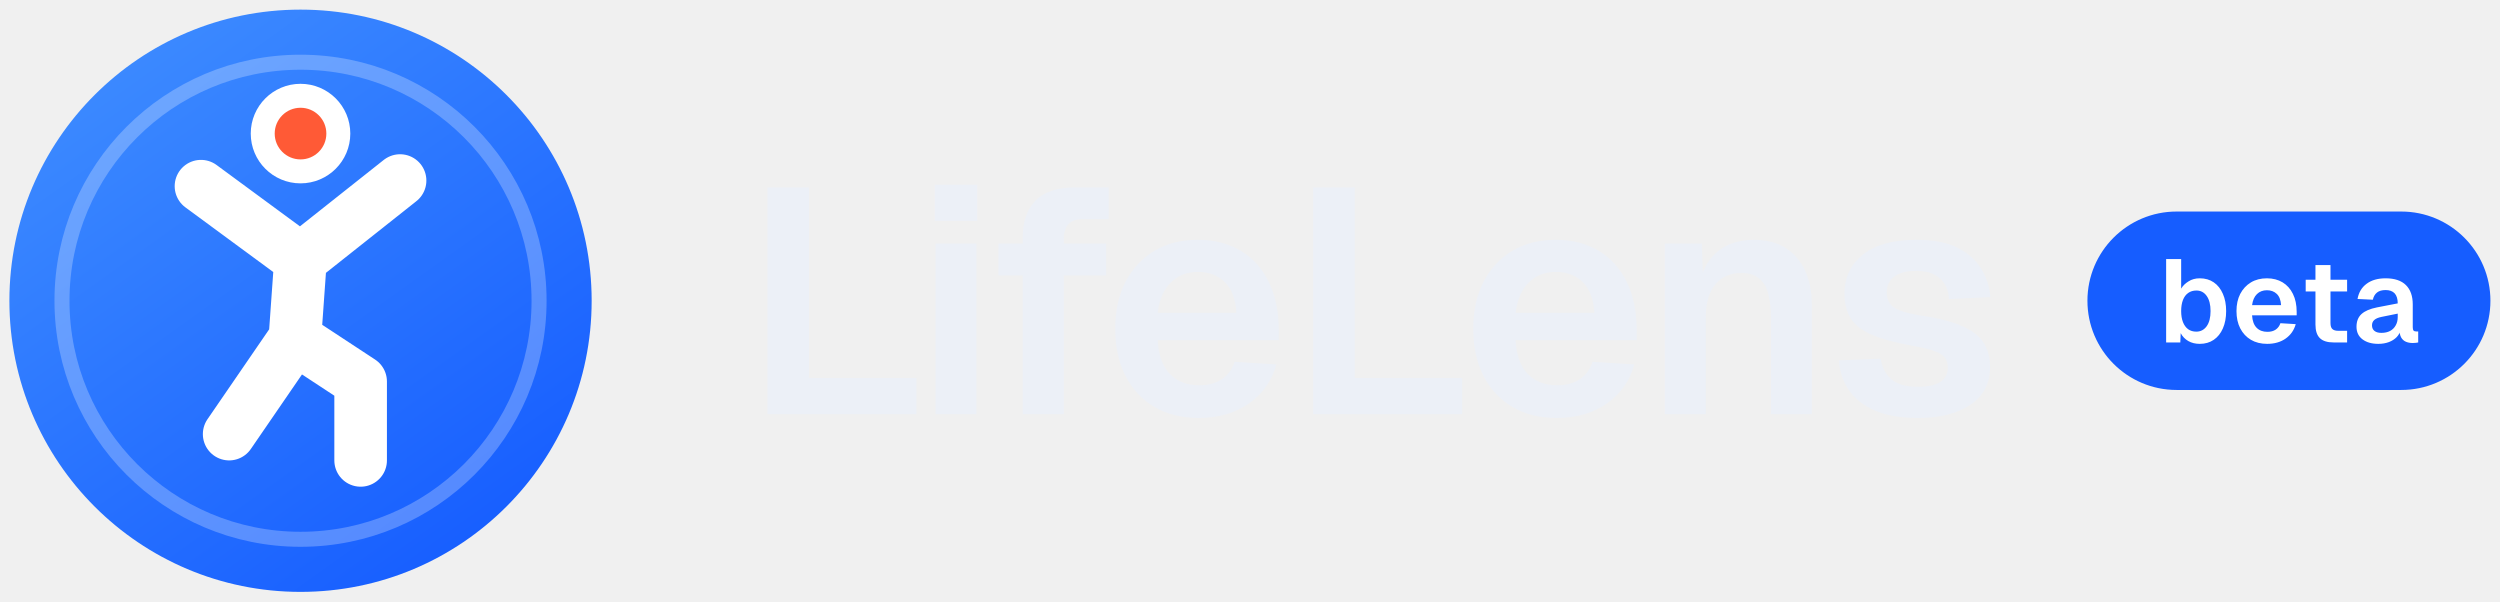
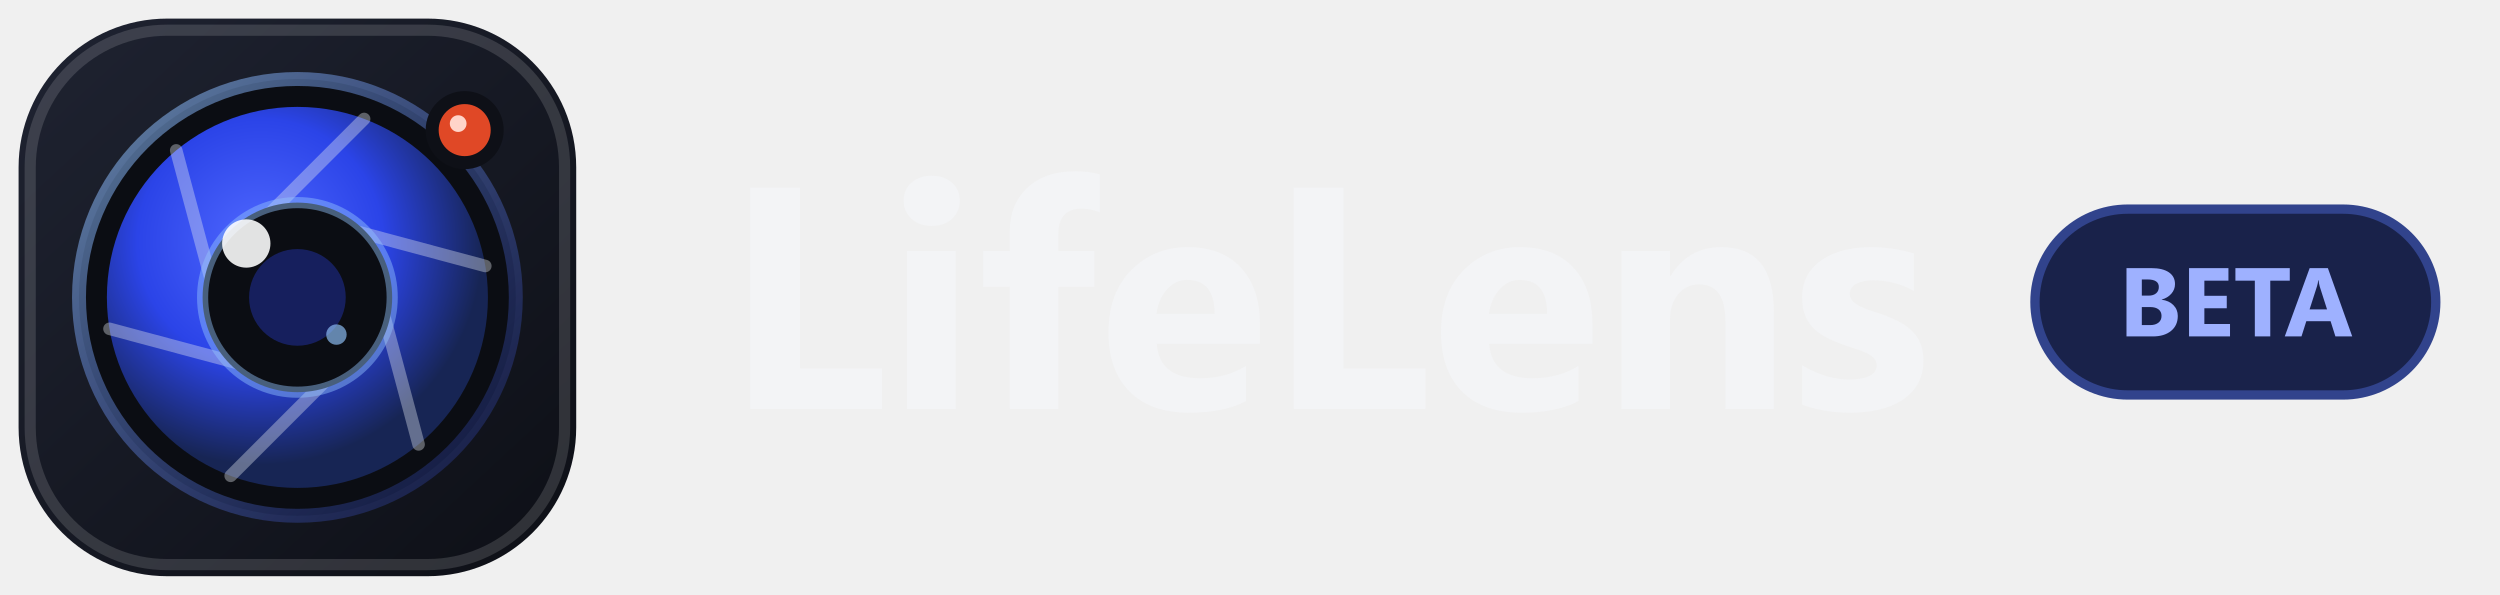
- <svg xmlns="http://www.w3.org/2000/svg" viewBox="0 0 266.2 64" width="266" height="64" role="img" aria-label="LifeLens beta">
+ <svg xmlns="http://www.w3.org/2000/svg" viewBox="0 0 269 64" width="269" height="64" role="img" aria-label="LifeLens beta">
  <g id="mark">
    <defs>
-       <linearGradient id="lifelens-wmd-g" x1="12" y1="4" x2="52" y2="60" gradientUnits="userSpaceOnUse">
-         <stop offset="0" stop-color="#3D8BFF" />
-         <stop offset="1" stop-color="#165DFF" />
+       <linearGradient id="ll-wmd-housing" x1="6" y1="4" x2="58" y2="60" gradientUnits="userSpaceOnUse">
+         <stop offset="0" stop-color="#1E2230" />
+         <stop offset="1" stop-color="#0E1017" />
+       </linearGradient>
+       <radialGradient id="ll-wmd-glass" cx="28" cy="26" r="24" gradientUnits="userSpaceOnUse">
+         <stop offset="0" stop-color="#4F67FF" />
+         <stop offset="0.55" stop-color="#2B44E8" />
+         <stop offset="1" stop-color="#172554" />
+       </radialGradient>
+       <linearGradient id="ll-wmd-rim" x1="12" y1="12" x2="52" y2="52" gradientUnits="userSpaceOnUse">
+         <stop offset="0" stop-color="#93C5FD" stop-opacity="0.55" />
+         <stop offset="1" stop-color="#3B55F5" stop-opacity="0.2" />
      </linearGradient>
    </defs>
-     <circle cx="32" cy="32" r="31" fill="url(#lifelens-wmd-g)" />
-     <circle cx="32" cy="32" r="25.4" fill="none" stroke="#FFFFFF" stroke-opacity="0.26" stroke-width="1.6" />
-     <path d="M21.4 19.8 L32 27.6 L42.6 19.2 M32 27.6 L31.4 36 L24.4 46.2 M31.4 36 L38.4 40.6 L38.4 49" fill="none" stroke="#FFFFFF" stroke-width="5.6" stroke-linecap="round" stroke-linejoin="round" />
-     <circle cx="32" cy="14.2" r="5.3" fill="#FFFFFF" />
-     <circle cx="32" cy="14.2" r="2.75" fill="#FF5A36" />
+     <rect x="2" y="2" width="60" height="60" rx="16" fill="url(#ll-wmd-housing)" />
+     <rect x="3.25" y="3.25" width="57.5" height="57.5" rx="14.75" fill="none" stroke="#FFFFFF" stroke-opacity="0.14" stroke-width="1.2" />
+     <circle cx="32" cy="32" r="23.5" fill="#0B0D13" stroke="url(#ll-wmd-rim)" stroke-width="1.5" />
+     <circle cx="32" cy="32" r="20.5" fill="url(#ll-wmd-glass)" />
+     <g>
+       <line x1="40.21" y1="29.80" x2="45.04" y2="47.82" stroke="#E2E8F0" stroke-opacity="0.38" stroke-width="1.35" stroke-linecap="round" />
+       <line x1="38.01" y1="38.01" x2="24.82" y2="51.20" stroke="#E2E8F0" stroke-opacity="0.38" stroke-width="1.35" stroke-linecap="round" />
+       <line x1="29.80" y1="40.21" x2="11.78" y2="35.38" stroke="#E2E8F0" stroke-opacity="0.38" stroke-width="1.35" stroke-linecap="round" />
+       <line x1="23.79" y1="34.20" x2="18.96" y2="16.18" stroke="#E2E8F0" stroke-opacity="0.38" stroke-width="1.35" stroke-linecap="round" />
+       <line x1="25.99" y1="25.99" x2="39.18" y2="12.80" stroke="#E2E8F0" stroke-opacity="0.38" stroke-width="1.35" stroke-linecap="round" />
+       <line x1="34.20" y1="23.79" x2="52.22" y2="28.62" stroke="#E2E8F0" stroke-opacity="0.38" stroke-width="1.35" stroke-linecap="round" />
+     </g>
+     <circle cx="32" cy="32" r="10.2" fill="#0B0D13" stroke="#93C5FD" stroke-opacity="0.45" stroke-width="1.2" />
+     <circle cx="32" cy="32" r="5.2" fill="#2B44E8" fill-opacity="0.35" />
+     <circle cx="26.5" cy="26.2" r="2.6" fill="#FFFFFF" fill-opacity="0.88" />
+     <circle cx="36.2" cy="36.0" r="1.1" fill="#93C5FD" fill-opacity="0.65" />
+     <circle cx="50" cy="14" r="4.2" fill="#0E1017" />
+     <circle cx="50" cy="14" r="2.8" fill="#E04826" />
+     <circle cx="49.3" cy="13.3" r="0.9" fill="#FFD4C9" />
  </g>
-   <path id="wordmark" fill="#ECF0F7" d="M81.72 44.07V19.93H86.14V42.7L83.74 40.22H97.58V44.07Z M99.62 44.07V25.91H103.97V44.07ZM99.54 23.49V19.64H104.05V23.49Z M108.9 44.07V25.22Q108.9 22.75 110.26 21.34Q111.62 19.93 114.49 19.93H118.05V23.31H115.31Q114.25 23.31 113.76 23.85Q113.27 24.4 113.27 25.44V44.07ZM106.32 29.3V25.91H117.79V29.3Z M127.64 44.48Q124.93 44.48 122.93 43.31Q120.94 42.14 119.84 40Q118.75 37.86 118.75 34.99Q118.75 32.12 119.84 30Q120.94 27.88 122.91 26.69Q124.89 25.51 127.56 25.51Q130.15 25.51 132.09 26.67Q134.04 27.82 135.1 30Q136.17 32.18 136.17 35.23V36.2H123.27Q123.4 38.6 124.57 39.8Q125.74 41 127.69 41Q129.15 41 130.11 40.35Q131.07 39.7 131.46 38.5L135.91 38.78Q135.18 41.41 132.98 42.94Q130.78 44.48 127.64 44.48ZM123.27 33.28H131.65Q131.52 31.07 130.4 30Q129.29 28.93 127.56 28.93Q125.81 28.93 124.67 30.05Q123.53 31.17 123.27 33.28Z M139.83 44.07V19.93H144.25V42.7L141.85 40.22H155.69V44.07Z M165.75 44.48Q163.04 44.48 161.05 43.31Q159.05 42.14 157.96 40Q156.87 37.86 156.87 34.99Q156.87 32.12 157.96 30Q159.05 27.88 161.03 26.69Q163 25.51 165.67 25.51Q168.26 25.51 170.21 26.67Q172.15 27.82 173.22 30Q174.28 32.18 174.28 35.23V36.2H161.38Q161.51 38.6 162.68 39.8Q163.86 41 165.81 41Q167.26 41 168.23 40.35Q169.19 39.7 169.58 38.5L174.02 38.78Q173.3 41.41 171.1 42.94Q168.9 44.48 165.75 44.48ZM161.38 33.28H169.77Q169.63 31.07 168.52 30Q167.41 28.93 165.67 28.93Q163.93 28.93 162.79 30.05Q161.65 31.17 161.38 33.28Z M177.27 44.07V25.91H181.21L181.38 31.01L180.85 30.8Q181.14 28.9 181.98 27.74Q182.82 26.58 184.06 26.04Q185.29 25.51 186.75 25.51Q188.76 25.51 190.13 26.38Q191.5 27.26 192.21 28.81Q192.92 30.35 192.92 32.39V44.07H188.57V33.8Q188.57 32.27 188.27 31.21Q187.98 30.15 187.28 29.6Q186.59 29.04 185.42 29.04Q183.67 29.04 182.65 30.26Q181.63 31.48 181.63 33.8V44.07Z M204.24 44.48Q201.45 44.48 199.64 43.69Q197.82 42.9 196.87 41.52Q195.93 40.13 195.8 38.35L200.24 38.16Q200.49 39.58 201.4 40.37Q202.3 41.16 204.25 41.16Q205.77 41.16 206.58 40.66Q207.4 40.16 207.4 39.11Q207.4 38.49 207.11 38.08Q206.82 37.67 205.98 37.36Q205.15 37.05 203.53 36.77Q200.78 36.28 199.22 35.58Q197.67 34.88 197.03 33.82Q196.4 32.77 196.4 31.23Q196.4 28.68 198.36 27.09Q200.31 25.51 204.09 25.51Q206.72 25.51 208.39 26.33Q210.07 27.16 210.93 28.55Q211.8 29.93 211.94 31.61L207.53 31.82Q207.49 30.97 207.11 30.29Q206.73 29.61 205.98 29.22Q205.24 28.82 204.02 28.82Q202.48 28.82 201.69 29.44Q200.9 30.06 200.9 31.07Q200.9 31.8 201.22 32.28Q201.54 32.75 202.32 33.04Q203.11 33.34 204.45 33.56Q207.25 33.97 208.89 34.68Q210.52 35.39 211.21 36.46Q211.9 37.53 211.9 39.05Q211.9 41.66 209.82 43.07Q207.73 44.48 204.24 44.48Z" />
+   <path id="wordmark" fill="#F3F4F6" d="M94.90 44.00 L80.73 44.00 L80.73 20.19 L86.09 20.19 L86.09 39.65 L94.90 39.65 L94.90 44.00 Z M100.25 24.31 Q98.92 24.31 98.07 23.53 Q97.23 22.73 97.23 21.59 Q97.23 20.41 98.07 19.66 Q98.92 18.91 100.25 18.91 Q101.59 18.91 102.43 19.66 Q103.27 20.41 103.27 21.59 Q103.27 22.78 102.43 23.55 Q101.59 24.31 100.25 24.31 Z M102.84 44.00 L97.59 44.00 L97.59 27.00 L102.84 27.00 L102.84 44.00 Z M118.34 22.85 Q117.33 22.45 116.40 22.45 Q113.88 22.45 113.88 25.19 L113.88 27.00 L117.76 27.00 L117.76 30.87 L113.88 30.87 L113.88 44.00 L108.65 44.00 L108.65 30.87 L105.79 30.87 L105.79 27.00 L108.65 27.00 L108.65 24.89 Q108.65 21.98 110.54 20.21 Q112.43 18.43 115.68 18.43 Q117.28 18.43 118.34 18.77 L118.34 22.85 Z M135.56 36.99 L124.47 36.99 Q124.73 40.70 129.13 40.70 Q131.94 40.70 134.06 39.37 L134.06 43.16 Q131.71 44.41 127.94 44.41 Q123.82 44.41 121.55 42.14 Q119.27 39.85 119.27 35.77 Q119.27 31.53 121.73 29.06 Q124.19 26.59 127.77 26.59 Q131.49 26.59 133.52 28.80 Q135.56 31.00 135.56 34.79 L135.56 36.99 Z M130.69 33.77 Q130.69 30.12 127.74 30.12 Q126.48 30.12 125.55 31.16 Q124.63 32.21 124.44 33.77 L130.69 33.77 Z M153.37 44.00 L139.20 44.00 L139.20 20.19 L144.56 20.19 L144.56 39.65 L153.37 39.65 L153.37 44.00 Z M171.34 36.99 L160.24 36.99 Q160.51 40.70 164.91 40.70 Q167.71 40.70 169.84 39.37 L169.84 43.16 Q167.48 44.41 163.71 44.41 Q159.60 44.41 157.32 42.14 Q155.05 39.85 155.05 35.77 Q155.05 31.53 157.50 29.06 Q159.96 26.59 163.55 26.59 Q167.27 26.59 169.30 28.80 Q171.34 31.00 171.34 34.79 L171.34 36.99 Z M166.47 33.77 Q166.47 30.12 163.52 30.12 Q162.25 30.12 161.33 31.16 Q160.41 32.21 160.21 33.77 L166.47 33.77 Z M190.87 44.00 L185.65 44.00 L185.65 34.55 Q185.65 30.60 182.82 30.60 Q181.46 30.60 180.58 31.65 Q179.70 32.70 179.70 34.30 L179.70 44.00 L174.46 44.00 L174.46 27.00 L179.70 27.00 L179.70 29.69 L179.77 29.69 Q181.64 26.59 185.23 26.59 Q190.87 26.59 190.87 33.59 L190.87 44.00 Z M193.91 43.55 L193.91 39.30 Q195.21 40.08 196.49 40.46 Q197.78 40.84 198.93 40.84 Q200.32 40.84 201.13 40.46 Q201.93 40.08 201.93 39.30 Q201.93 38.80 201.57 38.48 Q201.20 38.14 200.63 37.89 Q200.06 37.64 199.37 37.44 Q198.69 37.24 198.07 36.99 Q197.05 36.61 196.27 36.17 Q195.50 35.73 194.98 35.15 Q194.46 34.57 194.18 33.81 Q193.91 33.04 193.91 32.00 Q193.91 30.57 194.53 29.54 Q195.16 28.51 196.20 27.86 Q197.23 27.20 198.56 26.89 Q199.90 26.59 201.35 26.59 Q202.48 26.59 203.64 26.76 Q204.80 26.93 205.93 27.27 L205.93 31.31 Q204.93 30.73 203.80 30.45 Q202.66 30.16 201.57 30.16 Q201.05 30.16 200.59 30.25 Q200.14 30.34 199.79 30.51 Q199.44 30.69 199.24 30.96 Q199.04 31.23 199.04 31.58 Q199.04 32.05 199.34 32.38 Q199.64 32.71 200.12 32.96 Q200.60 33.19 201.19 33.39 Q201.78 33.57 202.36 33.77 Q203.41 34.14 204.25 34.57 Q205.10 35.00 205.71 35.59 Q206.32 36.16 206.64 36.95 Q206.96 37.73 206.96 38.80 Q206.96 40.31 206.30 41.39 Q205.65 42.45 204.56 43.13 Q203.47 43.80 202.05 44.11 Q200.64 44.41 199.11 44.41 Q196.30 44.41 193.91 43.55 Z" />
  <g id="beta-tag">
-     <rect x="222.27" y="22.50" width="42.91" height="19" rx="9.5" fill="#165DFF" />
-     <path fill="#FFFFFF" d="M234.23 36.59Q233.53 36.59 233.01 36.29Q232.49 35.99 232.2 35.45L232.16 36.44H230.65V27.56H232.25V30.71Q232.51 30.26 233.03 29.94Q233.54 29.61 234.23 29.61Q235.09 29.61 235.72 30.04Q236.35 30.47 236.69 31.26Q237.04 32.04 237.04 33.1Q237.04 34.16 236.69 34.95Q236.35 35.73 235.72 36.16Q235.09 36.59 234.23 36.59ZM233.86 35.29Q234.55 35.29 234.97 34.71Q235.38 34.13 235.38 33.1Q235.38 32.07 234.97 31.49Q234.56 30.91 233.88 30.91Q233.36 30.91 233 31.17Q232.63 31.43 232.44 31.92Q232.25 32.41 232.25 33.1Q232.25 33.78 232.44 34.27Q232.63 34.76 232.99 35.03Q233.36 35.29 233.86 35.29Z M241.41 36.59Q240.41 36.59 239.68 36.16Q238.95 35.73 238.54 34.94Q238.14 34.16 238.14 33.1Q238.14 32.05 238.54 31.27Q238.95 30.49 239.67 30.05Q240.4 29.61 241.38 29.61Q242.33 29.61 243.05 30.04Q243.76 30.47 244.15 31.27Q244.55 32.07 244.55 33.19V33.55H239.8Q239.85 34.43 240.28 34.87Q240.71 35.31 241.43 35.31Q241.97 35.31 242.32 35.07Q242.67 34.83 242.82 34.39L244.45 34.49Q244.18 35.46 243.37 36.03Q242.57 36.59 241.41 36.59ZM239.8 32.47H242.89Q242.84 31.66 242.43 31.27Q242.02 30.88 241.38 30.88Q240.74 30.88 240.32 31.29Q239.9 31.7 239.8 32.47Z M248.49 36.44Q247.49 36.44 247.02 35.98Q246.55 35.52 246.55 34.53V28.2H248.15V34.37Q248.15 34.84 248.36 35.02Q248.56 35.2 248.98 35.2H249.92V36.44ZM245.51 31.01V29.76H249.92V31.01Z M253.24 36.59Q252.2 36.59 251.56 36.11Q250.92 35.63 250.92 34.77Q250.92 33.9 251.46 33.41Q251.99 32.93 253.09 32.71L255.31 32.28Q255.31 31.57 254.98 31.21Q254.65 30.86 254.02 30.86Q253.44 30.86 253.11 31.12Q252.77 31.39 252.66 31.89L251.03 31.81Q251.22 30.76 252 30.19Q252.78 29.61 254.02 29.61Q255.45 29.61 256.18 30.33Q256.91 31.05 256.91 32.39V34.82Q256.91 35.08 257 35.18Q257.09 35.27 257.28 35.27H257.49V36.44Q257.41 36.46 257.25 36.48Q257.08 36.5 256.91 36.5Q256.49 36.5 256.17 36.36Q255.85 36.22 255.67 35.9Q255.49 35.57 255.49 34.99L255.63 35.09Q255.52 35.53 255.2 35.87Q254.87 36.21 254.37 36.4Q253.86 36.59 253.24 36.59ZM253.57 35.42Q254.1 35.42 254.49 35.22Q254.88 35.01 255.09 34.63Q255.31 34.25 255.31 33.75V33.37L253.58 33.72Q253.05 33.83 252.81 34.05Q252.57 34.27 252.57 34.62Q252.57 35 252.83 35.21Q253.09 35.42 253.57 35.42Z" />
+     <rect x="218.96" y="22.5" width="43.13" height="20" rx="10" fill="#19224A" stroke="#31438C" stroke-width="1" />
+     <path fill="#9EB1FF" d="M228.81 36.20 L228.81 28.85 L231.48 28.85 Q232.71 28.85 233.37 29.30 Q234.03 29.75 234.03 30.57 Q234.03 31.16 233.63 31.61 Q233.23 32.06 232.60 32.23 L232.60 32.25 Q233.39 32.35 233.86 32.83 Q234.33 33.31 234.33 34.00 Q234.33 35.02 233.60 35.61 Q232.88 36.20 231.63 36.20 L228.81 36.20 Z M230.46 30.07 L230.46 31.81 L231.19 31.81 Q231.70 31.81 232.00 31.56 Q232.29 31.31 232.29 30.88 Q232.29 30.07 231.08 30.07 L230.46 30.07 Z M230.46 33.04 L230.46 34.98 L231.36 34.98 Q231.93 34.98 232.26 34.71 Q232.58 34.45 232.58 33.99 Q232.58 33.54 232.26 33.29 Q231.94 33.04 231.37 33.04 L230.46 33.04 Z M239.95 36.20 L235.54 36.20 L235.54 28.85 L239.78 28.85 L239.78 30.20 L237.19 30.20 L237.19 31.83 L239.60 31.83 L239.60 33.17 L237.19 33.17 L237.19 34.86 L239.95 34.86 L239.95 36.20 Z M246.38 30.20 L244.28 30.20 L244.28 36.20 L242.62 36.20 L242.62 30.20 L240.53 30.20 L240.53 28.85 L246.38 28.85 L246.38 30.20 Z M253.10 36.20 L251.29 36.20 L250.77 34.56 L248.16 34.56 L247.64 36.20 L245.84 36.20 L248.52 28.85 L250.48 28.85 L253.10 36.20 Z M250.39 33.29 L249.60 30.82 Q249.52 30.54 249.48 30.16 L249.44 30.16 Q249.41 30.48 249.31 30.80 L248.51 33.29 L250.39 33.29 Z" />
  </g>
</svg>
